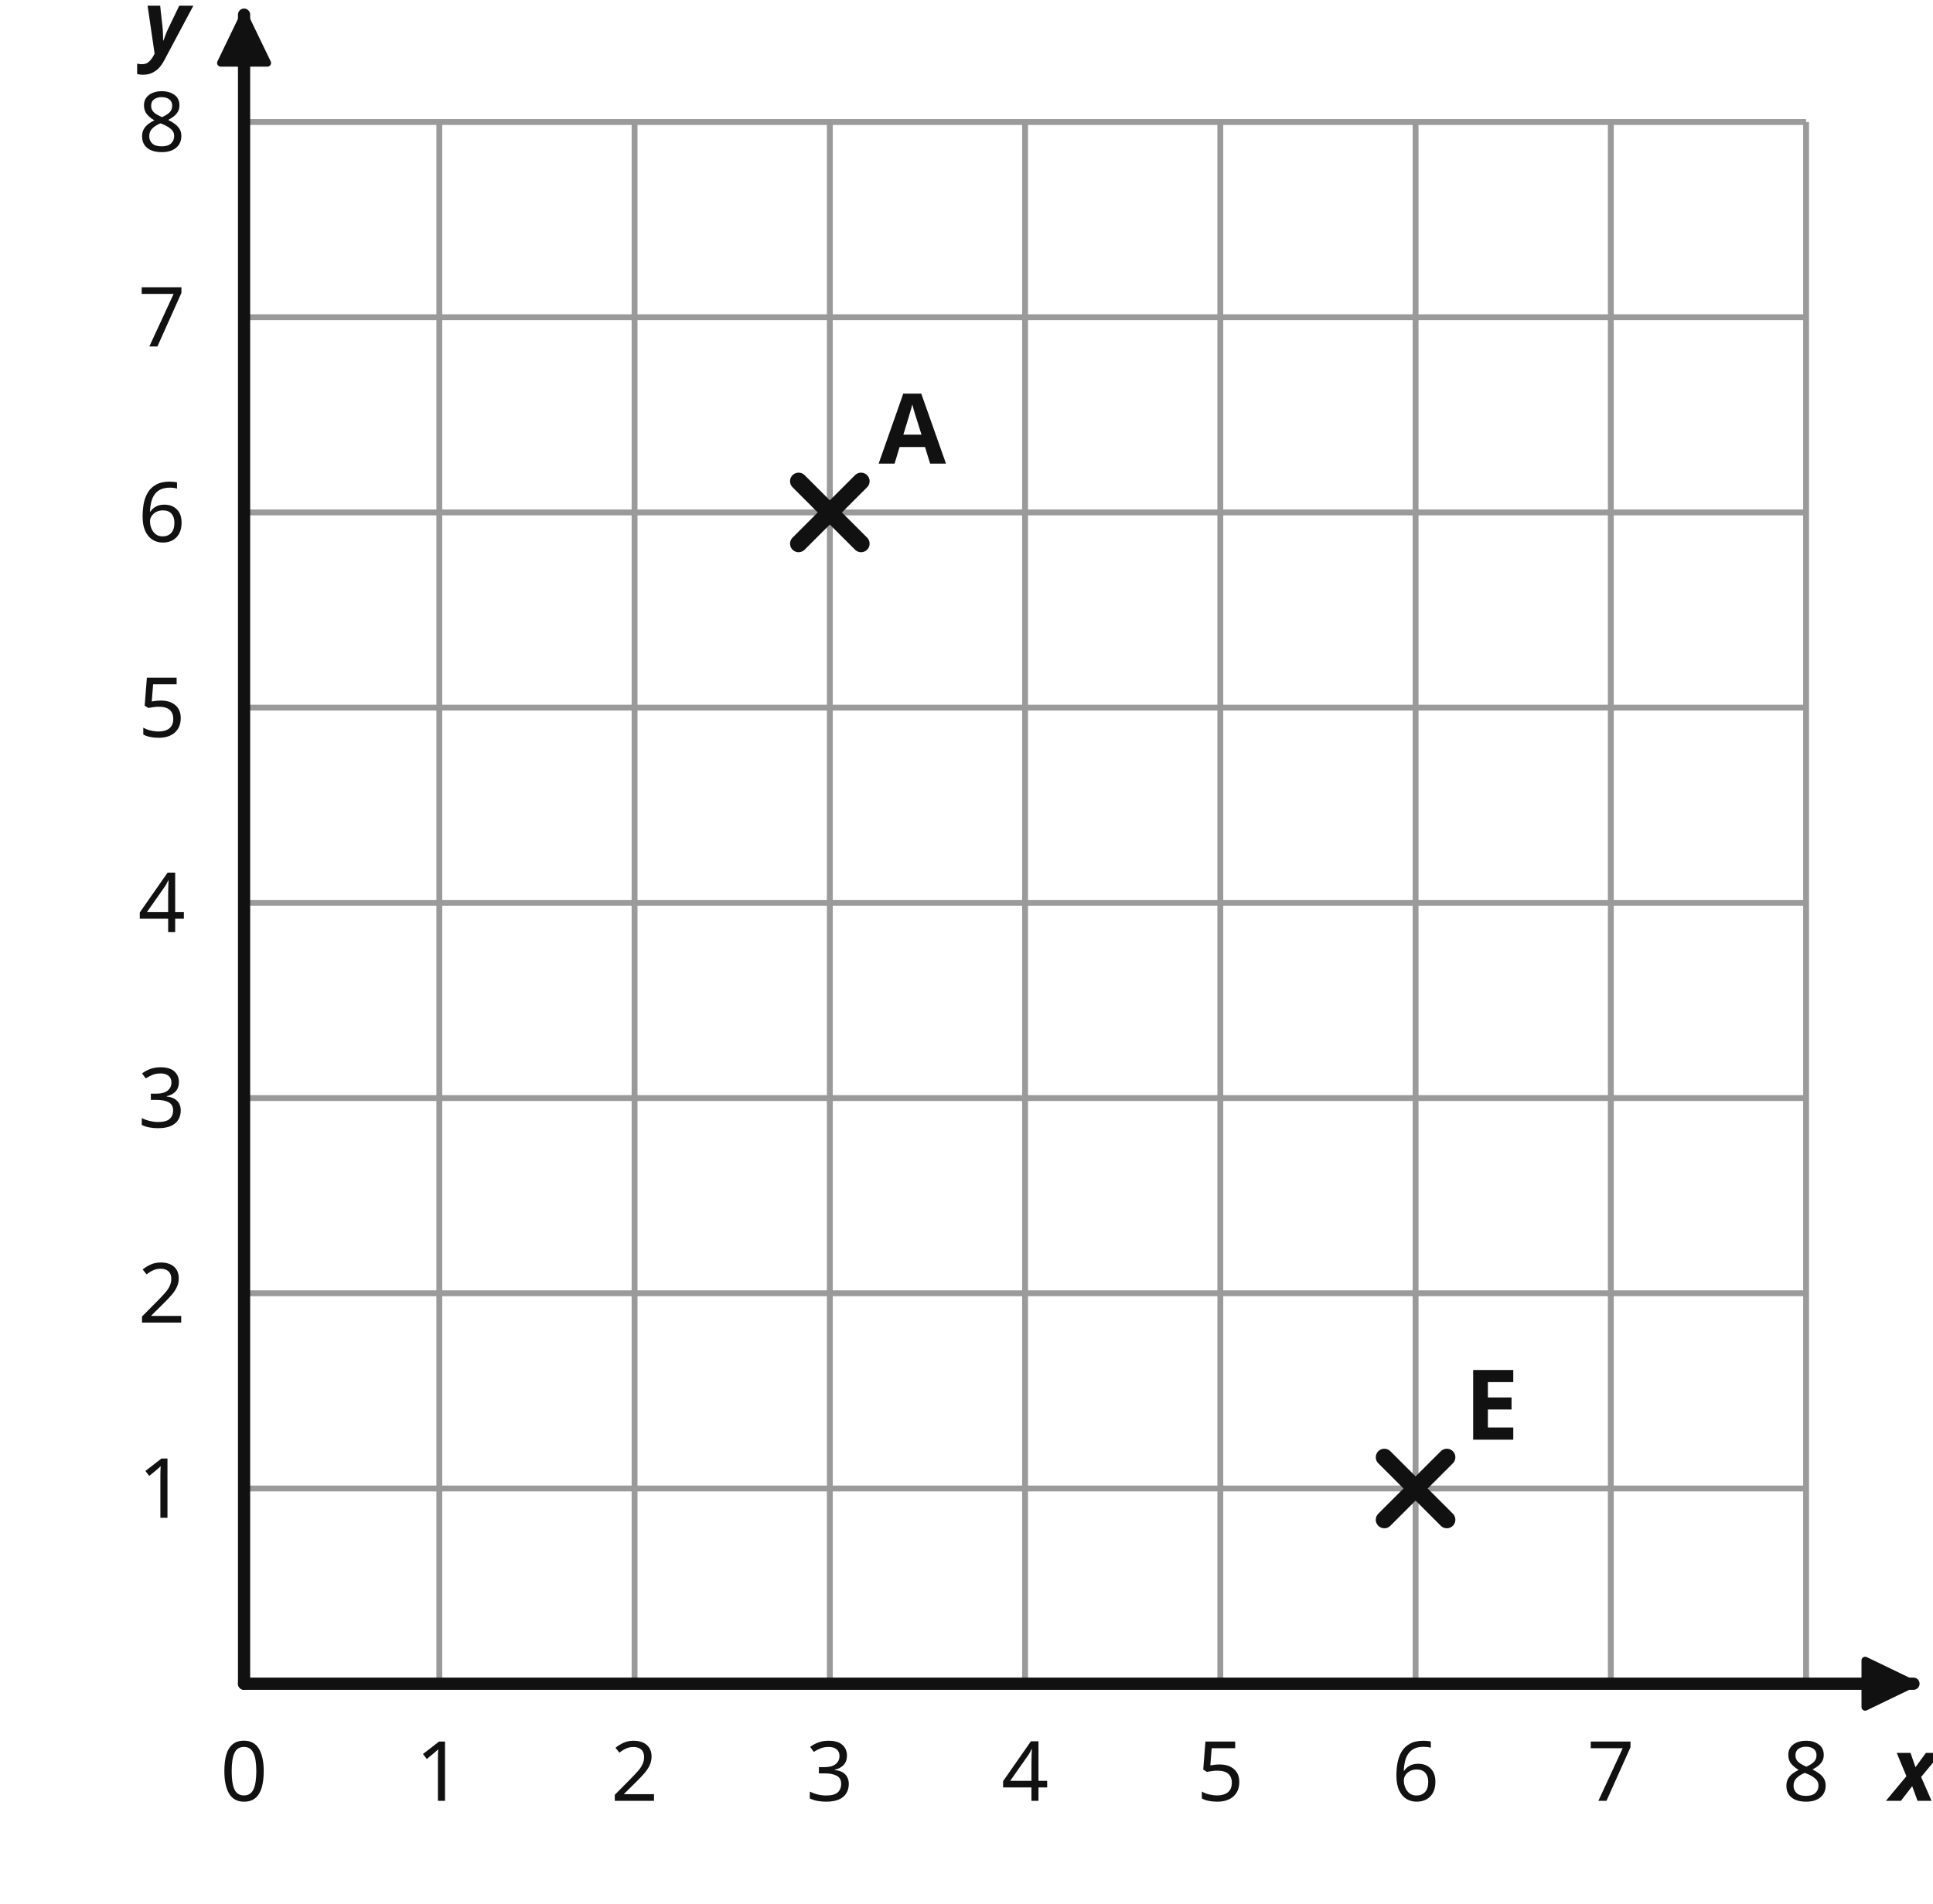
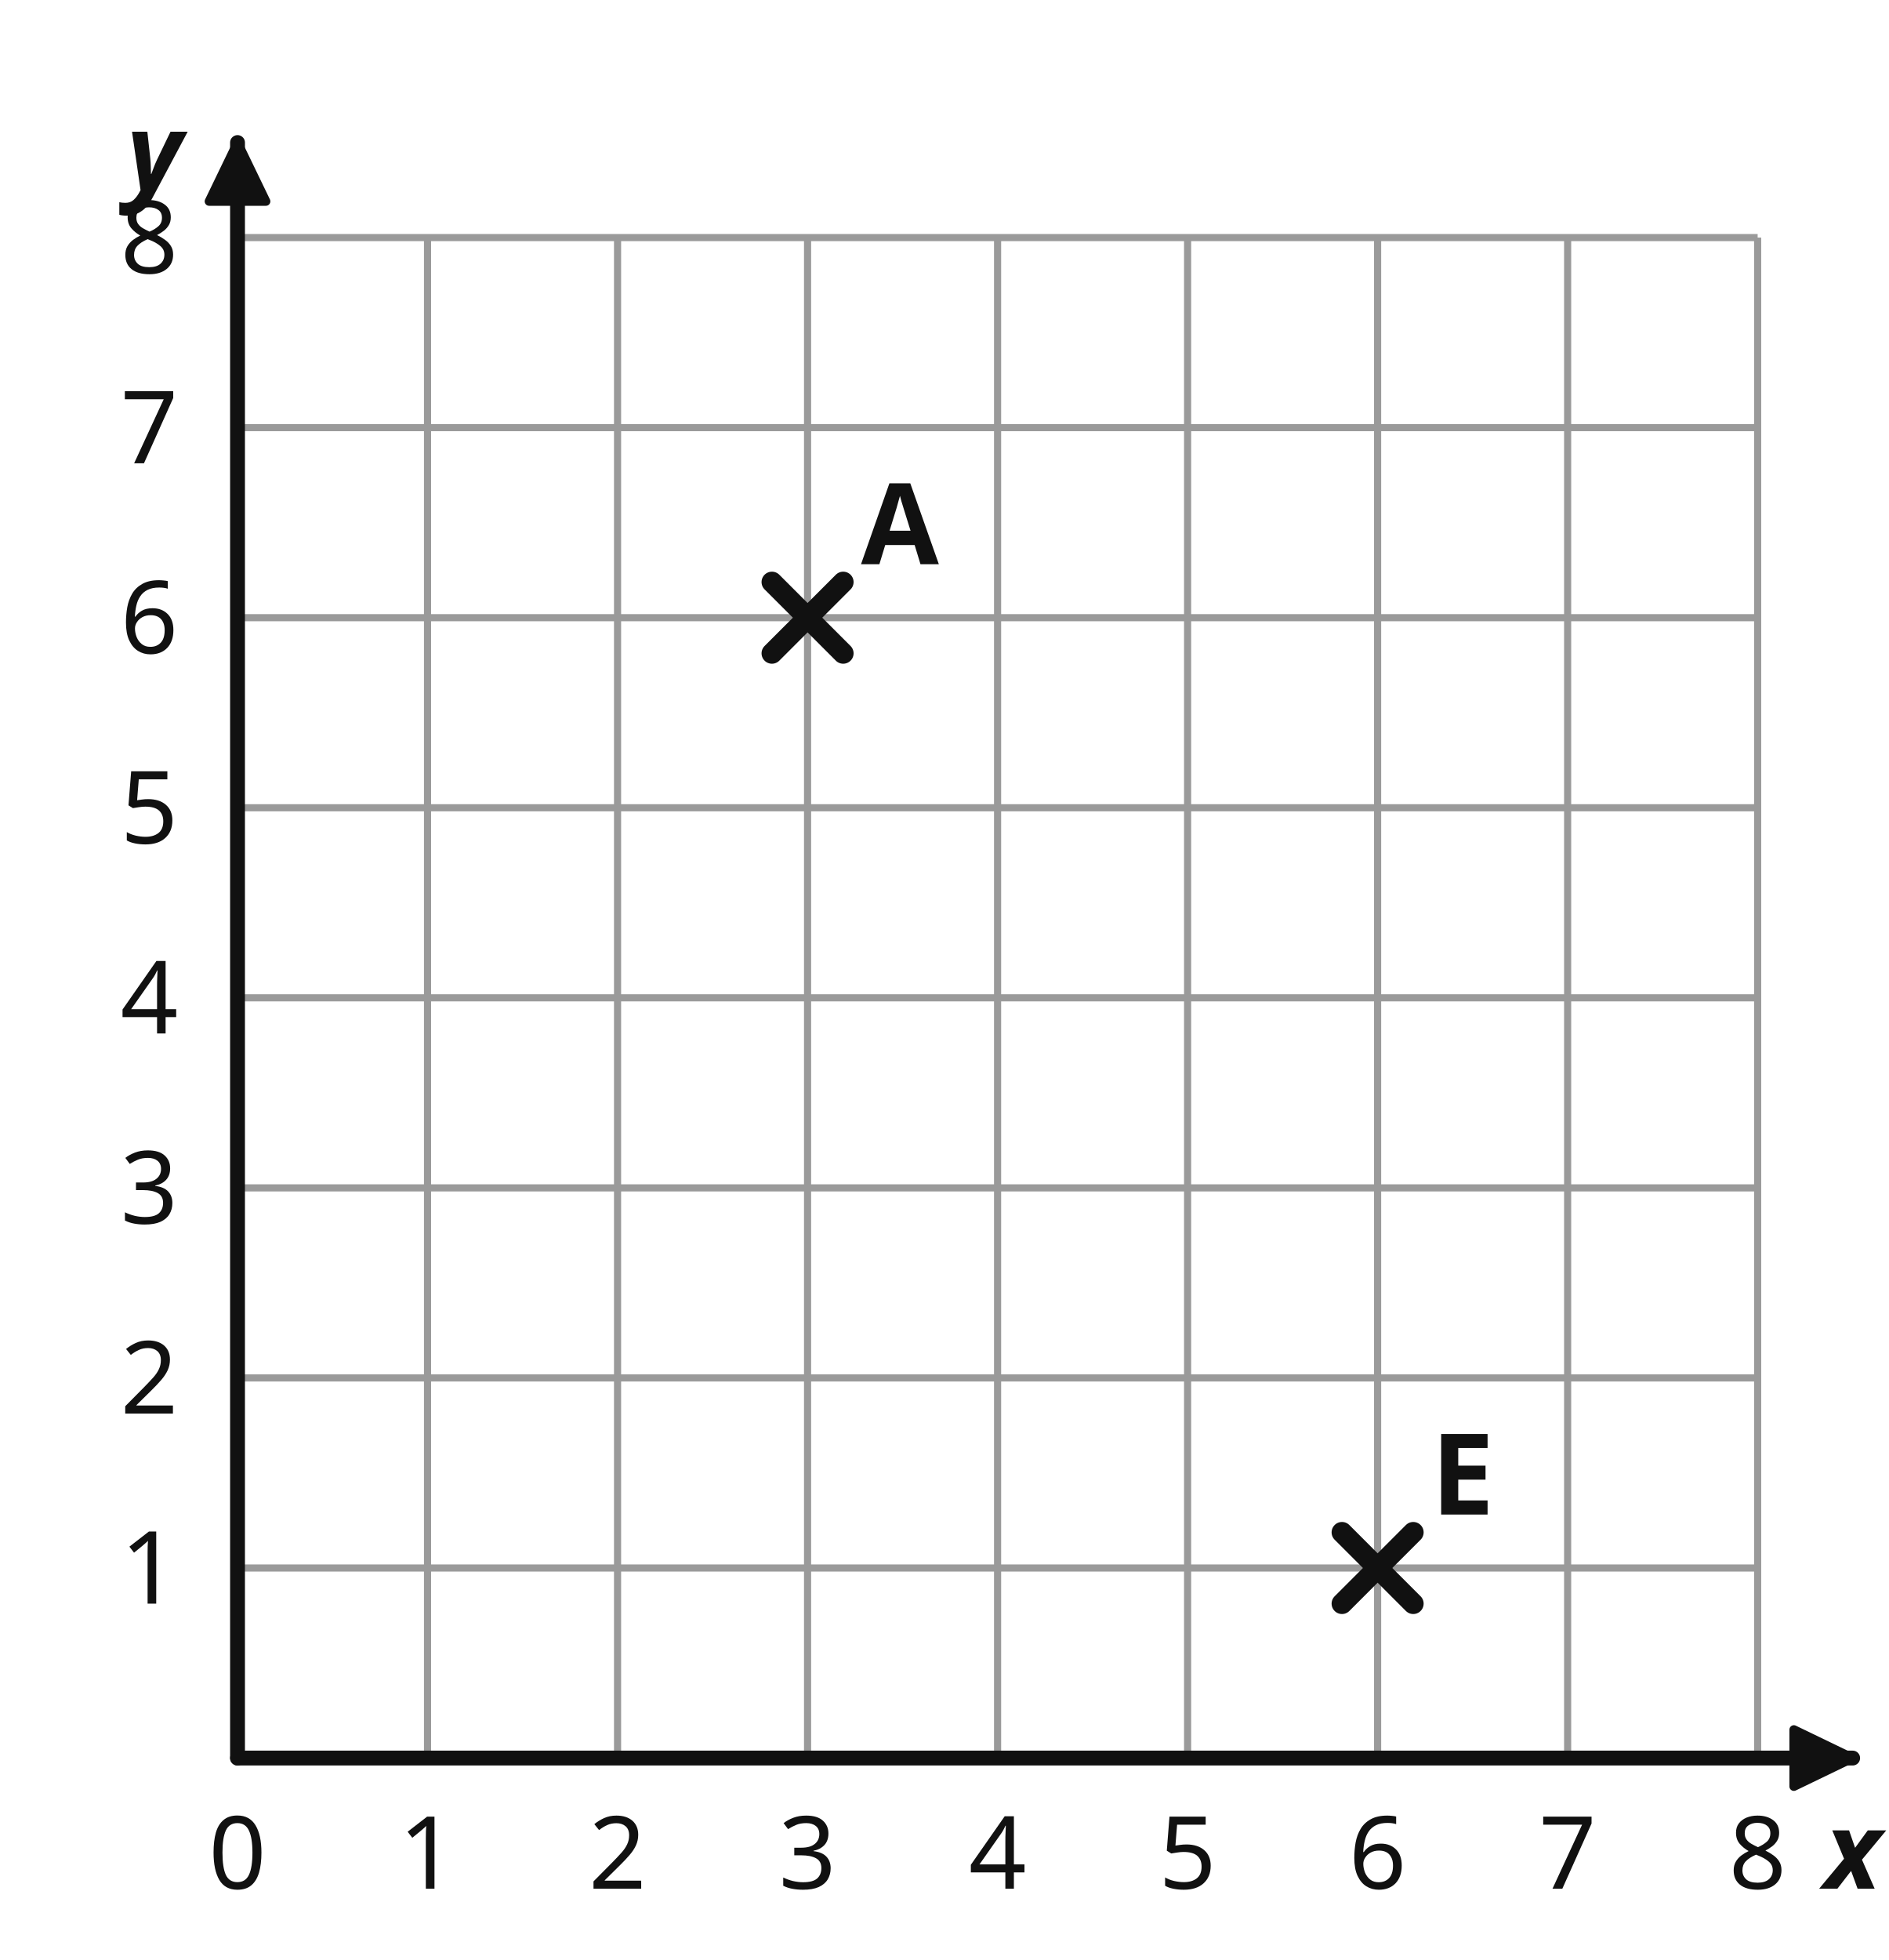
- <svg xmlns="http://www.w3.org/2000/svg" viewBox="0 0 396 390" width="396" height="390" font-family="Atkinson Hyperlegible, Noto Sans, sans-serif">
-   <line x1="50" y1="345" x2="50" y2="25" stroke="#9a9a9a" stroke-width="1.2" />
-   <line x1="50" y1="345" x2="370" y2="345" stroke="#9a9a9a" stroke-width="1.2" />
-   <text x="50" y="369" font-size="17" text-anchor="middle" fill="#111">0</text>
-   <line x1="90" y1="345" x2="90" y2="25" stroke="#9a9a9a" stroke-width="1.2" />
-   <line x1="50" y1="305" x2="370" y2="305" stroke="#9a9a9a" stroke-width="1.2" />
-   <text x="90" y="369" font-size="17" text-anchor="middle" fill="#111">1</text>
-   <text x="38" y="311" font-size="17" text-anchor="end" fill="#111">1</text>
-   <line x1="130" y1="345" x2="130" y2="25" stroke="#9a9a9a" stroke-width="1.2" />
-   <line x1="50" y1="265" x2="370" y2="265" stroke="#9a9a9a" stroke-width="1.2" />
-   <text x="130" y="369" font-size="17" text-anchor="middle" fill="#111">2</text>
-   <text x="38" y="271" font-size="17" text-anchor="end" fill="#111">2</text>
-   <line x1="170" y1="345" x2="170" y2="25" stroke="#9a9a9a" stroke-width="1.2" />
-   <line x1="50" y1="225" x2="370" y2="225" stroke="#9a9a9a" stroke-width="1.2" />
-   <text x="170" y="369" font-size="17" text-anchor="middle" fill="#111">3</text>
-   <text x="38" y="231" font-size="17" text-anchor="end" fill="#111">3</text>
-   <line x1="210" y1="345" x2="210" y2="25" stroke="#9a9a9a" stroke-width="1.2" />
-   <line x1="50" y1="185" x2="370" y2="185" stroke="#9a9a9a" stroke-width="1.2" />
-   <text x="210" y="369" font-size="17" text-anchor="middle" fill="#111">4</text>
-   <text x="38" y="191" font-size="17" text-anchor="end" fill="#111">4</text>
-   <line x1="250" y1="345" x2="250" y2="25" stroke="#9a9a9a" stroke-width="1.2" />
-   <line x1="50" y1="145" x2="370" y2="145" stroke="#9a9a9a" stroke-width="1.2" />
-   <text x="250" y="369" font-size="17" text-anchor="middle" fill="#111">5</text>
-   <text x="38" y="151" font-size="17" text-anchor="end" fill="#111">5</text>
-   <line x1="290" y1="345" x2="290" y2="25" stroke="#9a9a9a" stroke-width="1.2" />
-   <line x1="50" y1="105" x2="370" y2="105" stroke="#9a9a9a" stroke-width="1.2" />
-   <text x="290" y="369" font-size="17" text-anchor="middle" fill="#111">6</text>
-   <text x="38" y="111" font-size="17" text-anchor="end" fill="#111">6</text>
-   <line x1="330" y1="345" x2="330" y2="25" stroke="#9a9a9a" stroke-width="1.2" />
-   <line x1="50" y1="65" x2="370" y2="65" stroke="#9a9a9a" stroke-width="1.2" />
-   <text x="330" y="369" font-size="17" text-anchor="middle" fill="#111">7</text>
-   <text x="38" y="71" font-size="17" text-anchor="end" fill="#111">7</text>
-   <line x1="370" y1="345" x2="370" y2="25" stroke="#9a9a9a" stroke-width="1.2" />
-   <line x1="50" y1="25" x2="370" y2="25" stroke="#9a9a9a" stroke-width="1.2" />
-   <text x="370" y="369" font-size="17" text-anchor="middle" fill="#111">8</text>
-   <text x="38" y="31" font-size="17" text-anchor="end" fill="#111">8</text>
-   <line x1="50" y1="345" x2="392" y2="345" stroke="#111" stroke-width="2.5" stroke-linecap="round" />
-   <path d="M 382.1 349.78 L 392 345 L 382.1 340.22 Z" fill="#111" stroke="#111" stroke-width="1.5" stroke-linejoin="round" />
-   <line x1="50" y1="345" x2="50" y2="3" stroke="#111" stroke-width="2.5" stroke-linecap="round" />
-   <path d="M 54.78 12.9 L 50 3 L 45.22 12.9 Z" fill="#111" stroke="#111" stroke-width="1.5" stroke-linejoin="round" />
-   <text x="392" y="369" font-size="18" text-anchor="middle" fill="#111" font-weight="700" font-style="italic">x</text>
-   <text x="34" y="11" font-size="18" text-anchor="middle" fill="#111" font-weight="700" font-style="italic">y</text>
-   <line x1="283.6" y1="298.6" x2="296.4" y2="311.4" stroke="#111" stroke-width="3.5" stroke-linecap="round" />
-   <line x1="283.6" y1="311.4" x2="296.4" y2="298.6" stroke="#111" stroke-width="3.5" stroke-linecap="round" />
-   <text x="300" y="295" font-size="20" text-anchor="start" fill="#111" font-weight="700">E</text>
-   <line x1="163.6" y1="98.6" x2="176.4" y2="111.4" stroke="#111" stroke-width="3.5" stroke-linecap="round" />
-   <line x1="163.6" y1="111.4" x2="176.4" y2="98.6" stroke="#111" stroke-width="3.5" stroke-linecap="round" />
-   <text x="180" y="95" font-size="20" text-anchor="start" fill="#111" font-weight="700">A</text>
+ <svg xmlns="http://www.w3.org/2000/svg" viewBox="0 0 318 330" width="318" height="330" font-family="Atkinson Hyperlegible, Noto Sans, sans-serif">
+   <line x1="40" y1="296" x2="40" y2="40" stroke="#9a9a9a" stroke-width="1.2" />
+   <line x1="40" y1="296" x2="296" y2="296" stroke="#9a9a9a" stroke-width="1.2" />
+   <text x="40" y="318" font-size="17" text-anchor="middle" fill="#111">0</text>
+   <line x1="72" y1="296" x2="72" y2="40" stroke="#9a9a9a" stroke-width="1.2" />
+   <line x1="40" y1="264" x2="296" y2="264" stroke="#9a9a9a" stroke-width="1.2" />
+   <text x="72" y="318" font-size="17" text-anchor="middle" fill="#111">1</text>
+   <text x="30" y="270" font-size="17" text-anchor="end" fill="#111">1</text>
+   <line x1="104" y1="296" x2="104" y2="40" stroke="#9a9a9a" stroke-width="1.2" />
+   <line x1="40" y1="232" x2="296" y2="232" stroke="#9a9a9a" stroke-width="1.2" />
+   <text x="104" y="318" font-size="17" text-anchor="middle" fill="#111">2</text>
+   <text x="30" y="238" font-size="17" text-anchor="end" fill="#111">2</text>
+   <line x1="136" y1="296" x2="136" y2="40" stroke="#9a9a9a" stroke-width="1.2" />
+   <line x1="40" y1="200" x2="296" y2="200" stroke="#9a9a9a" stroke-width="1.2" />
+   <text x="136" y="318" font-size="17" text-anchor="middle" fill="#111">3</text>
+   <text x="30" y="206" font-size="17" text-anchor="end" fill="#111">3</text>
+   <line x1="168" y1="296" x2="168" y2="40" stroke="#9a9a9a" stroke-width="1.2" />
+   <line x1="40" y1="168" x2="296" y2="168" stroke="#9a9a9a" stroke-width="1.2" />
+   <text x="168" y="318" font-size="17" text-anchor="middle" fill="#111">4</text>
+   <text x="30" y="174" font-size="17" text-anchor="end" fill="#111">4</text>
+   <line x1="200" y1="296" x2="200" y2="40" stroke="#9a9a9a" stroke-width="1.2" />
+   <line x1="40" y1="136" x2="296" y2="136" stroke="#9a9a9a" stroke-width="1.2" />
+   <text x="200" y="318" font-size="17" text-anchor="middle" fill="#111">5</text>
+   <text x="30" y="142" font-size="17" text-anchor="end" fill="#111">5</text>
+   <line x1="232" y1="296" x2="232" y2="40" stroke="#9a9a9a" stroke-width="1.2" />
+   <line x1="40" y1="104" x2="296" y2="104" stroke="#9a9a9a" stroke-width="1.2" />
+   <text x="232" y="318" font-size="17" text-anchor="middle" fill="#111">6</text>
+   <text x="30" y="110" font-size="17" text-anchor="end" fill="#111">6</text>
+   <line x1="264" y1="296" x2="264" y2="40" stroke="#9a9a9a" stroke-width="1.2" />
+   <line x1="40" y1="72" x2="296" y2="72" stroke="#9a9a9a" stroke-width="1.2" />
+   <text x="264" y="318" font-size="17" text-anchor="middle" fill="#111">7</text>
+   <text x="30" y="78" font-size="17" text-anchor="end" fill="#111">7</text>
+   <line x1="296" y1="296" x2="296" y2="40" stroke="#9a9a9a" stroke-width="1.2" />
+   <line x1="40" y1="40" x2="296" y2="40" stroke="#9a9a9a" stroke-width="1.2" />
+   <text x="296" y="318" font-size="17" text-anchor="middle" fill="#111">8</text>
+   <text x="30" y="46" font-size="17" text-anchor="end" fill="#111">8</text>
+   <line x1="40" y1="296" x2="312" y2="296" stroke="#111" stroke-width="2.5" stroke-linecap="round" />
+   <path d="M 302.1 300.78 L 312 296 L 302.1 291.22 Z" fill="#111" stroke="#111" stroke-width="1.5" stroke-linejoin="round" />
+   <line x1="40" y1="296" x2="40" y2="24" stroke="#111" stroke-width="2.5" stroke-linecap="round" />
+   <path d="M 44.78 33.9 L 40 24 L 35.22 33.9 Z" fill="#111" stroke="#111" stroke-width="1.5" stroke-linejoin="round" />
+   <text x="312" y="318" font-size="18" text-anchor="middle" fill="#111" font-weight="700" font-style="italic">x</text>
+   <text x="26" y="32" font-size="18" text-anchor="middle" fill="#111" font-weight="700" font-style="italic">y</text>
+   <line x1="226" y1="258" x2="238" y2="270" stroke="#111" stroke-width="3.5" stroke-linecap="round" />
+   <line x1="226" y1="270" x2="238" y2="258" stroke="#111" stroke-width="3.5" stroke-linecap="round" />
+   <text x="241" y="255" font-size="19" text-anchor="start" fill="#111" font-weight="700">E</text>
+   <line x1="130" y1="98" x2="142" y2="110" stroke="#111" stroke-width="3.5" stroke-linecap="round" />
+   <line x1="130" y1="110" x2="142" y2="98" stroke="#111" stroke-width="3.5" stroke-linecap="round" />
+   <text x="145" y="95" font-size="19" text-anchor="start" fill="#111" font-weight="700">A</text>
</svg>
